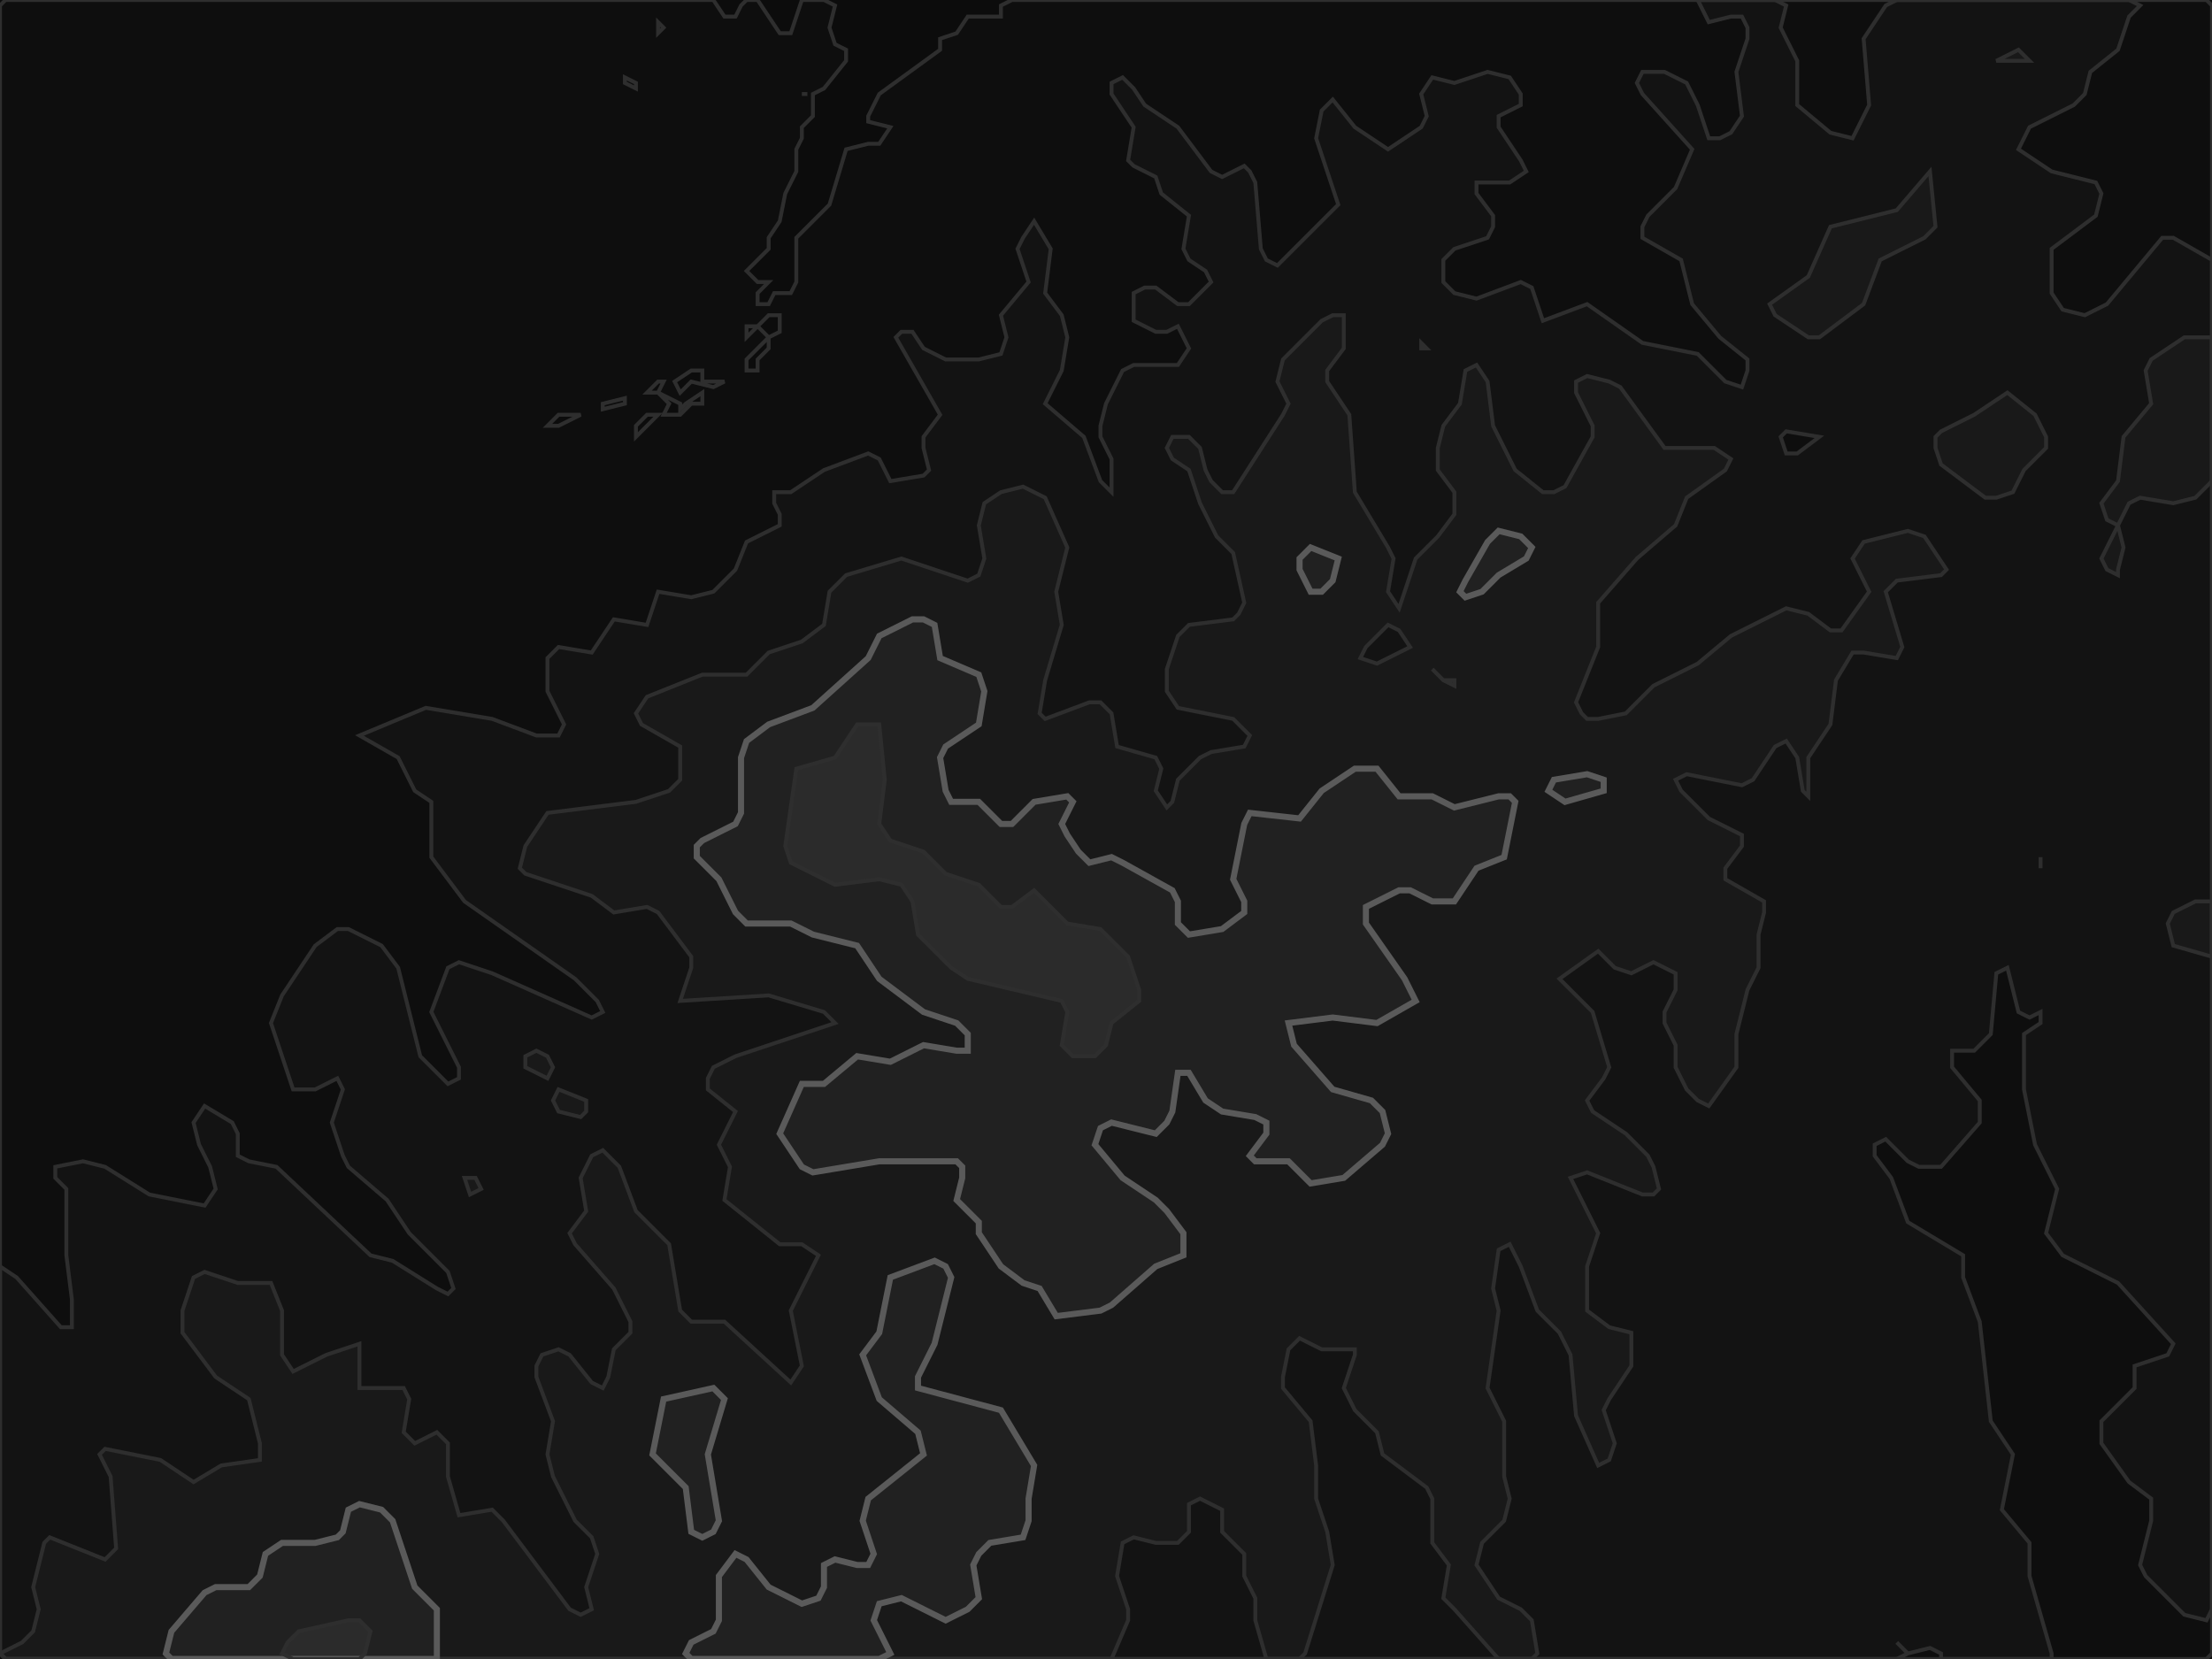
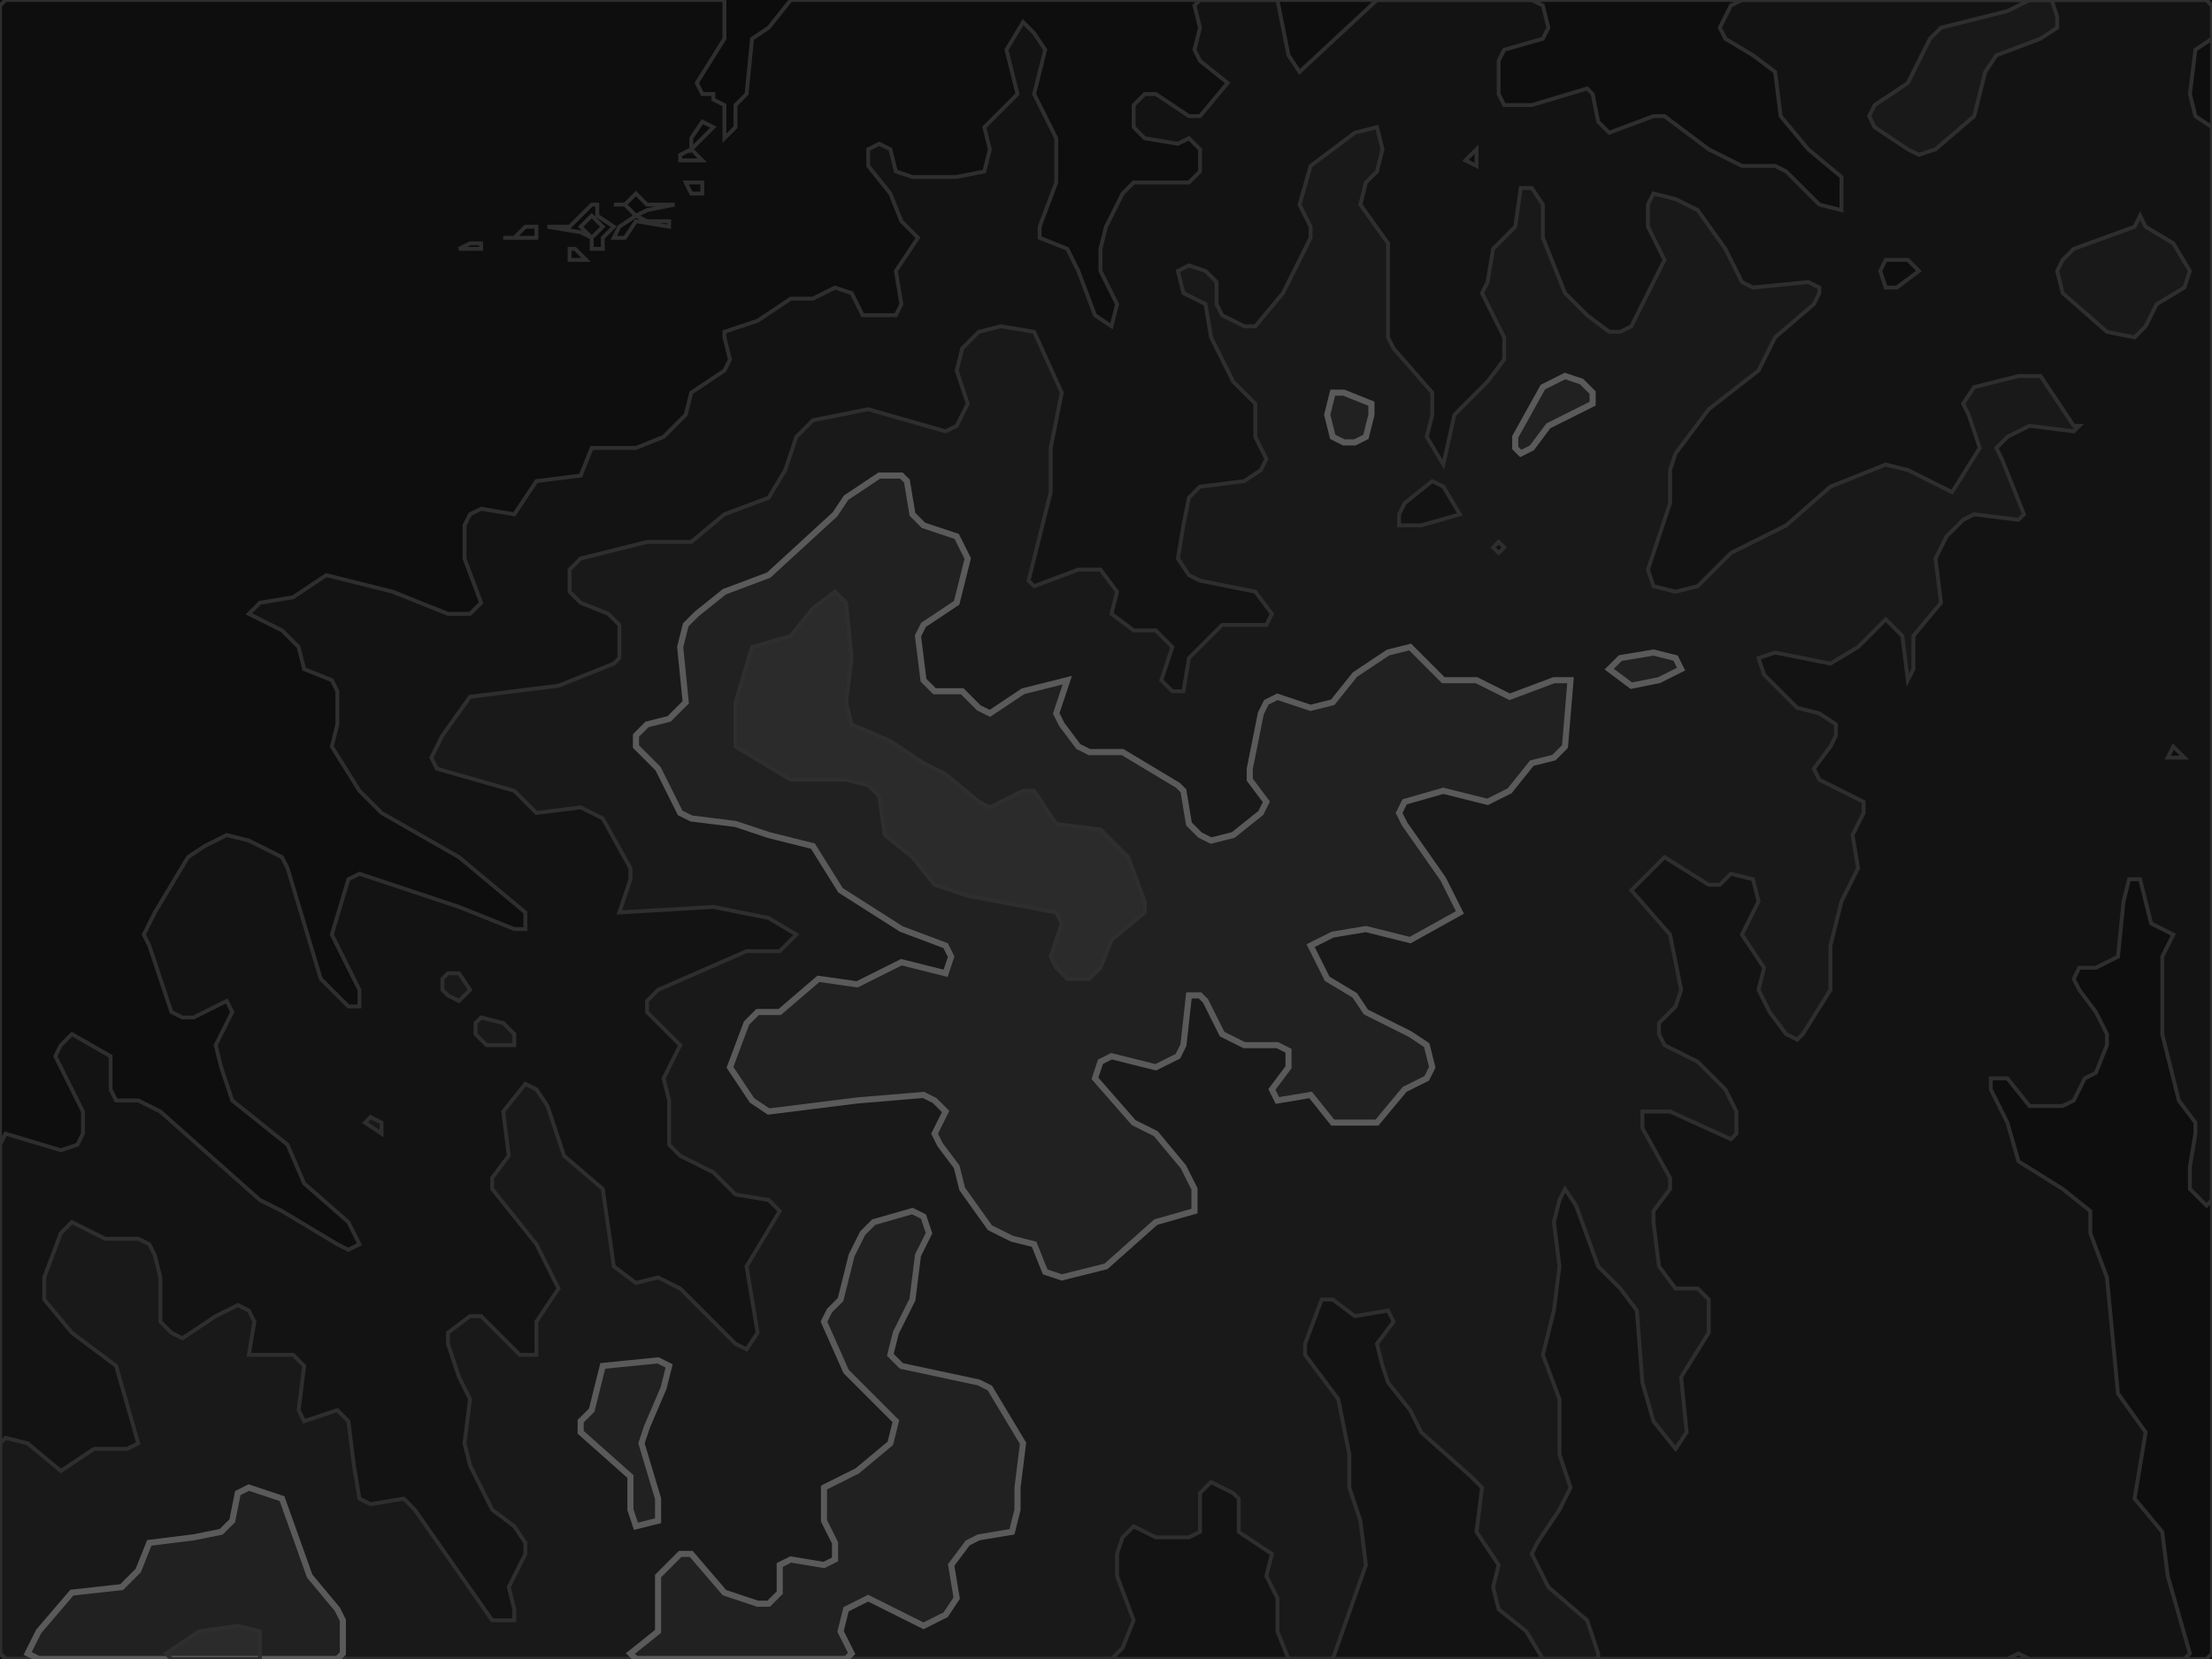
<svg xmlns="http://www.w3.org/2000/svg" viewBox="0 0 400 300" width="400" height="300">
  <rect width="400" height="300" fill="#0c0c0c" />
-   <path d="M400 299L400 1L399 0L183 0L181 1L181 3L175 3L173 6L170 7L170 9L159 17L157 21L157 22L161 23L159 26L157 26L153 27L150 37L144 43L144 51L143 53L140 53L139 55L137 55L137 53L139 51L137 51L135 49L139 45L139 43L141 40L142 35L144 31L144 27L145 25L145 23L147 21L147 17L149 16L153 11L153 9L151 8L150 5L151 1L149 0L145 0L143 6L141 6L137 0L135 0L134 1L133 3L131 3L129 0L1 0L0 1L0 299L1 300L399 300L400 299ZM119 6L119 4L120 5L119 6ZM115 16L113 15L113 14L115 15L115 16ZM145 17L145 17L146 17L145 17ZM135 61L135 59L137 59L135 61ZM137 67L135 67L135 65L139 61L137 59L139 57L141 57L141 60L139 61L139 63L137 65L137 67ZM131 69L129 70L125 69L123 71L122 69L125 67L127 67L127 69L131 69ZM113 73L109 74L109 73L113 72L113 73ZM123 75L120 75L121 73L119 71L117 71L119 69L120 69L119 71L123 73L123 74L124 73L127 71L127 73L125 73L123 75ZM101 77L99 77L101 75L105 75L101 77ZM115 79L115 77L117 75L119 75L115 79Z" fill="rgb(236 236 236 / 0.012)" stroke="#2e2e2e" stroke-width="0.7" />
-   <path d="M371 299L367 285L367 279L362 273L364 263L360 257L358 239L355 231L355 227L345 221L342 213L339 209L339 207L341 206L345 210L347 211L351 211L358 203L358 199L353 193L353 191L353 190L357 190L360 187L361 176L363 175L365 183L367 184L369 183L369 185L366 187L366 197L368 207L372 215L370 223L373 227L383 232L393 243L392 245L386 247L386 251L380 257L380 261L385 268L389 271L389 275L387 283L388 285L395 292L399 293L400 291L400 47L393 43L391 43L381 55L377 57L373 56L371 53L371 45L379 39L380 35L379 33L371 31L365 27L367 23L375 19L377 17L378 13L383 9L385 3L387 1L385 0L343 0L341 1L337 7L338 19L335 25L331 24L325 19L325 11L322 5L323 1L321 0L307 0L309 4L313 3L315 3L316 5L316 7L314 13L315 21L313 24L311 25L309 25L307 19L305 15L301 13L297 13L296 15L297 17L306 27L303 34L298 39L297 41L297 43L304 47L306 55L311 61L316 65L316 67L315 70L312 69L307 64L297 62L287 55L279 58L277 52L275 51L267 54L263 53L261 51L261 47L263 45L269 43L270 41L270 39L267 35L267 33L273 33L276 31L275 29L271 23L271 21L275 19L275 17L273 14L269 13L263 15L259 14L257 17L258 21L257 23L251 27L245 23L241 18L239 20L238 25L242 37L231 48L229 47L228 45L227 33L226 31L225 30L221 32L219 31L213 23L207 19L205 16L203 14L201 15L201 17L205 23L204 29L205 30L209 32L210 35L215 39L214 45L215 47L218 49L219 51L215 55L213 55L209 52L207 52L205 53L205 58L209 60L211 60L213 59L215 63L213 66L205 66L203 67L200 73L199 77L199 79L201 83L201 89L199 87L196 79L189 73L192 67L193 61L192 57L189 53L190 45L187 40L185 43L184 45L186 51L181 57L182 61L181 64L177 65L171 65L167 63L165 60L163 60L162 61L170 75L167 79L167 81L168 85L167 86L161 87L159 83L157 82L149 85L143 89L140 89L140 91L141 93L141 95L135 98L133 103L129 107L125 108L119 107L117 113L111 112L107 118L101 117L99 119L99 125L102 131L101 133L97 133L89 130L77 128L65 133L72 137L75 143L78 145L78 155L84 163L104 177L108 181L109 183L107 184L89 176L83 174L81 175L78 183L83 193L83 195L81 196L76 191L72 175L69 171L67 170L63 168L61 168L57 171L51 180L49 185L53 197L57 197L61 195L62 197L60 203L62 209L63 211L70 217L74 223L81 230L82 233L81 234L79 233L71 228L67 227L50 211L45 210L43 209L43 205L42 203L37 200L35 203L36 207L38 211L39 215L37 218L27 216L19 211L15 210L10 211L10 213L12 215L12 217L12 227L13 235L13 240L11 240L3 231L0 229L0 299L1 300L343 300L345 299L343 297L345 299L349 298L351 299L351 300L371 300L371 299ZM257 63L257 62L258 63L257 63ZM325 82L323 82L322 79L323 78L329 79L325 82ZM369 157L369 155L369 157Z" fill="rgb(236 236 236 / 0.022)" stroke="#2e2e2e" stroke-width="0.7" />
-   <path d="M367 11L365 9L361 11L367 11ZM329 61L337 55L340 47L348 43L350 41L349 31L343 38L331 41L327 50L320 55L321 57L327 61L329 61ZM364 89L366 85L370 81L370 79L368 75L363 71L357 75L351 78L350 79L350 81L351 84L359 90L361 90L364 89ZM383 103L384 99L383 95L385 91L387 90L393 91L397 90L400 87L400 61L395 61L389 65L388 67L389 73L384 79L383 87L380 91L381 94L383 95L380 101L381 103L383 104L383 103ZM400 173L400 163L397 163L393 165L392 167L393 171L400 173ZM99 195L100 193L99 191L97 190L95 191L95 193L99 195ZM106 201L106 199L101 197L100 199L101 201L105 202L106 201ZM87 215L86 213L84 213L85 216L87 215ZM278 299L277 293L275 291L271 289L267 283L268 279L272 275L273 271L272 267L272 257L269 251L271 237L270 233L271 226L273 225L275 229L278 237L282 241L284 245L285 256L289 265L291 264L292 261L290 255L291 253L295 247L295 241L291 240L287 237L287 229L289 223L284 213L287 212L297 216L299 216L300 215L299 211L298 209L294 205L288 201L287 199L290 195L291 193L288 183L282 177L289 172L292 175L295 176L299 174L303 176L303 179L301 183L301 185L303 189L303 193L305 197L307 199L309 200L314 193L314 187L316 179L318 175L318 169L319 165L319 163L312 159L312 157L315 153L315 151L309 148L304 143L303 141L305 140L315 142L317 141L321 135L323 134L325 137L326 143L327 144L327 137L331 131L332 123L335 118L337 118L343 119L344 117L341 107L343 105L351 104L352 103L348 97L345 96L337 98L335 101L338 107L333 114L331 114L327 111L323 110L313 115L307 120L299 124L294 129L289 130L287 130L286 129L285 127L289 117L289 109L296 101L303 95L305 90L312 85L313 83L310 81L301 81L293 70L291 69L287 68L285 69L285 71L288 77L288 79L283 88L281 89L279 89L274 85L270 77L269 69L267 66L265 67L264 73L261 77L260 81L260 85L263 89L263 93L260 97L256 101L253 110L251 107L252 101L251 99L245 89L244 75L240 69L240 67L243 63L243 61L243 57L241 57L239 58L232 65L231 69L233 73L232 75L223 89L221 89L219 87L218 85L217 81L215 79L212 79L211 81L212 83L215 85L217 91L220 97L223 100L225 109L224 111L223 112L215 113L213 115L211 121L211 125L213 128L223 130L226 133L225 135L219 136L217 137L213 141L212 145L211 146L209 143L210 139L209 137L202 135L201 129L199 127L197 127L189 130L188 129L189 123L192 113L191 107L193 99L189 90L185 88L181 89L178 91L177 95L178 101L177 104L175 105L163 101L153 104L150 107L149 113L145 116L139 118L135 122L127 122L117 126L115 129L116 131L123 135L123 141L121 143L115 145L99 147L95 153L94 157L95 158L107 162L111 165L117 164L119 165L125 173L125 175L123 181L139 180L149 183L151 185L133 191L129 193L128 195L128 197L133 201L130 207L132 211L131 217L141 225L145 225L148 227L143 237L145 247L143 250L131 239L125 239L123 237L121 225L115 219L112 211L109 208L107 209L106 211L105 213L106 219L103 223L104 225L111 233L114 239L114 241L111 244L110 249L109 251L107 250L103 245L101 244L98 245L97 247L97 249L100 257L99 263L100 267L104 275L107 278L108 281L106 287L107 291L105 292L103 291L91 275L89 273L83 274L81 267L81 261L79 259L75 261L73 259L74 253L73 251L65 251L65 243L59 245L53 248L51 245L51 237L49 232L43 232L37 230L35 231L33 237L33 241L39 249L45 253L47 261L47 264L40 265L35 268L29 264L19 262L18 263L20 267L21 280L19 282L9 278L8 279L6 287L7 291L6 295L4 297L0 299L1 300L201 300L204 293L204 291L202 285L203 279L205 278L209 279L213 279L215 277L215 272L217 271L221 273L221 277L225 281L225 285L227 289L227 293L229 300L235 300L236 299L241 283L240 277L238 271L238 265L237 257L232 251L232 249L233 244L235 242L239 244L245 244L245 245L243 251L245 255L249 259L250 263L258 269L259 271L259 279L262 283L261 289L263 291L271 300L277 300L278 299ZM251 119L249 120L246 119L247 117L251 113L253 114L255 117L251 119ZM263 124L261 123L259 121L261 123L263 123L263 124Z" fill="rgb(236 236 236 / 0.032)" stroke="#2e2e2e" stroke-width="0.7" />
-   <path d="M239 107L241 105L242 101L237 99L235 101L235 103L237 107L239 107ZM268 107L271 104L276 101L277 99L275 97L271 96L269 98L265 105L264 107L265 108L268 107ZM290 143L290 141L287 140L281 141L280 143L283 145L290 143ZM199 237L201 236L209 229L214 227L214 223L211 219L209 217L203 213L198 207L199 204L201 203L209 205L211 203L212 201L213 194L215 194L218 199L221 201L227 202L229 203L229 205L226 209L227 210L233 210L237 214L243 213L250 207L251 205L250 201L248 199L241 197L234 189L233 185L241 184L249 185L256 181L254 177L247 167L247 164L253 161L255 161L259 163L263 163L267 157L272 155L274 145L273 144L271 144L263 146L259 144L253 144L249 139L247 139L245 139L239 143L235 148L226 147L225 149L223 159L225 163L225 165L221 168L215 169L213 167L213 163L212 161L203 156L201 155L197 156L195 154L193 151L192 149L194 145L193 144L187 145L183 149L181 149L177 145L172 145L171 143L170 137L171 135L177 131L178 125L177 122L170 119L169 113L167 112L165 112L159 115L157 119L147 128L139 131L135 134L134 137L134 147L133 149L127 152L126 153L126 155L130 159L133 165L135 167L143 167L147 169L155 171L159 177L167 183L173 185L175 187L175 190L173 190L167 189L161 192L155 191L149 196L145 196L141 205L145 211L147 212L159 210L173 210L174 211L174 213L173 217L177 221L177 223L181 229L185 232L188 233L191 238L199 237ZM129 277L130 275L128 263L131 253L129 251L120 253L118 263L124 269L125 277L127 278L129 277ZM79 299L79 291L75 287L71 275L69 273L65 272L63 273L62 277L61 278L57 279L51 279L48 281L47 285L45 287L39 287L37 288L31 295L30 299L31 300L79 300L79 299ZM161 299L158 293L159 290L163 289L171 293L175 291L177 289L176 283L177 281L179 279L185 278L186 275L186 271L187 265L181 255L166 251L166 249L169 243L172 231L171 229L169 228L161 231L159 241L156 245L159 253L166 259L167 263L157 271L156 275L158 281L157 283L155 283L151 282L149 283L149 287L148 289L145 290L139 287L135 282L133 281L130 285L130 293L129 295L125 297L124 299L125 300L159 300L161 299Z" fill="rgb(236 236 236 / 0.042)" stroke="#5a5a5a" stroke-width="1.1" />
-   <path d="M198 191L200 189L201 185L206 181L206 179L204 173L201 170L199 168L193 167L187 161L183 164L181 164L177 160L171 158L167 154L161 152L159 149L160 141L159 131L155 131L151 137L144 139L142 153L143 156L151 160L159 159L163 160L165 163L166 169L169 172L172 175L175 177L192 181L193 183L192 189L194 191L198 191ZM66 299L67 295L65 293L63 293L54 295L52 297L51 299L53 300L65 300L66 299Z" fill="rgb(236 236 236 / 0.052)" stroke="#2e2e2e" stroke-width="0.7" />
+   <path d="M109 41L107 39L105 41L107 43L109 41ZM400 299L400 1L399 0L143 0L139 5L136 7L135 17L133 19L133 23L131 25L131 19L129 18L129 17L127 17L126 15L131 7L131 0L1 0L0 1L0 299L1 300L399 300L400 299ZM127 25L125 27L125 25L127 22L129 23L127 25ZM125 29L123 29L123 28L125 27L127 29L125 29ZM127 35L125 35L124 33L127 33L127 35ZM95 43L91 43L93 43L95 41L97 41L97 43L95 43ZM113 43L111 43L112 41L115 39L113 37L111 37L113 37L115 35L117 37L122 37L117 38L115 39L117 40L121 40L121 41L115 40L113 43ZM87 45L83 45L85 44L87 44L87 45ZM109 45L107 45L107 43L105 42L99 41L103 41L107 37L108 37L108 39L111 41L109 43L109 45ZM105 47L103 47L103 45L104 45L106 47L105 47Z" fill="rgb(236 236 236 / 0.012)" stroke="#2e2e2e" stroke-width="0.7" />
+   <path d="M396 299L392 285L391 277L386 271L388 259L383 252L381 231L378 223L378 219L373 215L365 210L363 203L360 197L360 195L363 195L367 200L373 200L375 199L377 195L379 194L381 189L381 187L379 183L376 179L375 177L376 175L379 175L383 173L384 163L385 159L387 159L389 167L393 169L391 173L391 187L394 199L397 203L397 205L396 211L396 215L399 218L400 217L400 23L397 21L396 17L397 9L400 7L400 1L399 0L315 0L313 1L311 5L312 7L317 10L321 13L322 21L327 27L333 32L333 38L329 37L323 31L321 30L315 30L309 27L301 21L299 21L291 24L289 22L288 17L287 16L277 19L272 19L271 17L271 11L272 9L279 7L280 5L279 1L277 0L249 0L235 13L233 10L231 0L217 0L216 1L217 5L216 9L217 11L222 15L217 21L215 21L209 17L207 17L205 19L205 23L207 25L213 26L215 25L217 27L217 31L215 33L207 33L205 33L203 35L200 41L199 45L199 49L202 55L201 59L198 57L195 49L193 45L188 43L188 41L191 33L191 25L187 17L189 9L187 6L185 4L182 9L184 17L178 23L179 27L178 31L173 32L165 32L162 31L161 27L159 26L157 27L157 30L161 35L163 40L166 43L162 49L163 55L162 57L156 57L154 53L151 52L147 54L143 54L137 58L131 60L131 61L132 65L131 67L125 71L124 75L120 79L115 81L107 81L105 86L97 87L93 93L87 92L85 93L84 95L84 101L87 109L85 111L81 111L71 107L59 104L53 108L47 109L45 111L51 114L54 117L55 121L60 123L61 125L61 131L60 135L65 143L69 147L83 155L95 165L95 167L95 168L93 168L83 164L65 158L63 159L60 169L65 179L65 182L63 182L58 177L52 157L51 155L45 152L41 151L37 153L34 155L28 165L26 169L27 171L31 183L33 184L35 184L41 181L42 183L39 189L40 193L42 199L52 207L55 214L63 221L65 225L63 226L61 225L51 219L47 217L29 201L25 199L21 199L20 197L20 191L13 187L11 189L10 191L11 193L15 201L15 205L14 207L11 208L1 205L0 207L0 299L1 300L363 300L365 299L367 300L395 300L396 299ZM267 30L265 29L267 27L267 30ZM343 52L341 52L340 49L341 47L345 47L347 49L343 52ZM395 137L392 137L393 135L395 137Z" fill="rgb(236 236 236 / 0.022)" stroke="#2e2e2e" stroke-width="0.7" />
+   <path d="M350 27L357 21L359 13L361 10L369 7L372 5L372 3L371 0L367 0L363 2L351 5L349 7L345 15L339 19L338 21L339 23L345 27L347 28L350 27ZM386 61L388 59L390 55L395 52L396 49L393 44L388 41L387 39L386 41L375 45L373 47L372 49L373 53L381 60L386 61ZM85 179L83 176L81 176L80 177L80 179L81 180L83 181L85 179ZM93 189L93 187L91 185L87 184L86 185L86 187L88 189L93 189ZM69 205L69 203L67 202L66 203L69 205ZM289 299L287 293L280 287L277 281L278 279L282 273L284 269L282 263L282 253L279 245L281 237L282 229L281 221L282 217L283 215L285 218L289 229L293 233L296 237L297 250L299 257L303 262L305 259L304 249L309 241L309 235L307 233L303 233L300 229L299 221L299 219L302 215L302 213L297 204L297 201L302 201L313 206L314 205L314 201L312 197L307 192L301 189L300 187L300 185L303 182L304 179L302 169L295 161L301 155L309 160L311 160L313 158L317 159L318 163L315 169L319 175L318 179L320 183L323 187L325 188L326 187L331 179L331 171L333 163L336 157L335 151L337 147L337 145L329 141L328 139L331 135L332 133L332 131L329 129L325 128L319 122L318 119L321 118L331 120L336 117L341 112L344 115L345 123L346 121L346 115L351 109L350 101L352 97L355 94L357 93L365 94L366 93L362 83L361 81L363 79L367 77L375 78L376 77L375 77L369 68L365 68L357 70L355 73L356 75L358 81L353 89L351 88L345 85L341 84L331 88L323 95L313 100L307 106L303 107L299 106L298 103L302 91L302 85L303 82L309 74L318 67L321 61L328 55L329 53L329 52L327 51L317 52L315 51L312 45L307 38L303 36L299 35L298 37L298 41L301 47L295 59L293 60L291 60L287 57L283 53L279 43L279 37L277 34L275 34L274 41L270 45L269 51L268 53L272 61L272 65L269 69L263 75L261 84L258 79L259 75L259 71L252 63L251 61L251 44L246 37L247 33L249 31L250 27L249 23L245 24L237 30L235 37L237 41L237 43L232 53L227 59L225 59L221 57L220 55L220 51L218 49L215 48L213 49L214 53L218 55L219 61L223 69L227 73L227 79L229 83L228 85L225 87L217 88L215 90L214 95L213 101L215 104L217 105L227 107L230 111L229 113L221 113L215 119L214 125L212 125L210 123L212 117L209 114L205 114L201 111L202 107L199 103L195 103L187 106L186 105L190 89L190 81L192 71L187 60L181 59L177 60L174 63L173 67L175 73L173 77L171 78L157 74L147 76L144 79L142 85L139 90L131 93L125 98L117 98L105 101L103 103L103 107L105 109L110 111L112 113L112 119L111 120L101 124L85 126L80 133L78 137L79 139L93 143L97 147L105 146L109 148L114 157L114 159L112 165L129 164L139 166L144 169L141 172L135 172L119 179L117 181L117 183L123 189L120 195L121 199L121 207L123 209L129 212L133 216L139 217L141 219L135 229L137 241L135 244L133 243L123 233L119 231L115 232L111 229L109 215L102 209L99 200L97 197L95 196L91 201L92 209L89 213L89 215L97 225L101 233L97 239L97 245L94 245L87 238L85 238L81 241L81 243L83 249L85 253L84 261L85 265L89 273L93 276L95 279L95 281L92 287L93 291L93 293L89 293L75 273L73 271L67 272L65 271L64 265L63 257L61 255L55 257L54 255L55 247L53 245L45 245L46 239L45 237L43 236L39 238L33 242L31 241L29 239L29 231L28 227L27 225L25 224L19 224L13 221L11 223L8 231L8 235L13 241L21 247L25 261L23 262L17 262L11 266L5 261L1 260L0 261L0 299L1 300L201 300L203 298L205 293L202 285L202 281L203 278L205 276L209 278L215 278L217 277L217 270L219 268L223 270L224 271L224 277L230 281L229 285L231 289L231 295L233 300L241 300L247 283L246 275L244 269L244 263L242 253L236 245L236 243L239 235L241 235L245 238L251 237L252 239L249 243L250 247L251 250L255 255L257 259L266 267L268 269L267 277L271 283L270 287L271 291L276 295L279 300L289 300L289 299ZM257 95L253 95L253 93L254 91L259 87L261 88L264 93L257 95ZM271 100L270 99L271 98L272 99L271 100Z" fill="rgb(236 236 236 / 0.032)" stroke="#2e2e2e" stroke-width="0.7" />
+   <path d="M247 79L248 75L248 73L243 71L241 71L240 75L241 79L243 80L245 80L247 79ZM277 81L280 77L288 73L288 71L286 69L283 68L279 70L274 79L274 81L275 82L277 81ZM300 123L304 121L303 119L299 118L293 119L291 121L295 124L300 123ZM192 231L200 229L209 221L216 219L216 215L214 211L209 205L205 203L198 195L199 192L201 191L209 193L213 191L214 189L215 180L217 180L218 181L221 187L225 189L231 189L233 190L233 193L230 197L231 199L237 198L241 203L249 203L254 197L258 195L259 193L258 189L255 187L247 183L245 180L240 177L237 171L241 169L247 168L255 170L264 165L261 159L254 149L253 147L254 145L261 143L269 145L273 143L277 138L281 137L283 135L284 123L281 123L273 126L267 123L261 123L255 117L251 118L245 122L241 127L237 128L231 126L229 127L228 129L226 139L226 141L229 145L228 147L223 151L219 152L217 151L215 149L214 143L213 142L203 136L197 136L195 135L192 131L191 129L193 123L185 125L179 129L177 128L174 125L169 125L167 123L166 115L167 113L173 109L175 101L173 97L167 95L165 93L164 87L163 86L159 86L153 90L151 93L139 104L131 107L126 111L124 113L123 117L124 127L121 130L117 131L115 133L115 135L119 139L123 147L125 148L133 149L139 151L147 153L152 161L163 168L171 171L172 173L171 176L163 174L155 178L148 177L141 183L137 183L135 185L132 193L136 199L139 201L155 199L167 198L169 199L171 201L169 205L170 207L173 211L174 215L179 222L183 224L187 225L189 230L192 231ZM119 275L119 271L116 261L117 258L120 251L121 247L119 246L109 247L107 255L105 257L105 259L114 267L114 273L115 276L119 275ZM62 299L62 293L61 291L56 285L51 271L45 269L43 270L42 275L40 277L35 278L27 279L25 284L22 287L13 288L7 295L5 299L7 300L61 300L62 299ZM154 299L152 295L153 291L157 289L165 293L167 294L171 292L173 289L172 283L175 279L177 278L183 277L184 273L184 269L185 261L179 251L177 250L163 247L161 245L162 241L165 235L166 227L168 223L167 220L165 219L158 221L156 223L154 227L152 235L150 237L149 239L153 248L162 257L161 261L155 266L149 269L149 275L151 279L151 282L149 283L143 282L141 283L141 288L139 290L137 290L131 288L125 281L123 281L119 285L119 295L114 299L115 300L153 300L154 299Z" fill="rgb(236 236 236 / 0.042)" stroke="#5a5a5a" stroke-width="1.1" />
+   <path d="M197 177L199 175L201 170L207 165L207 163L204 155L199 150L191 149L187 143L185 143L179 146L177 145L171 140L167 138L161 134L154 131L153 127L154 119L153 109L151 107L147 110L143 115L136 117L133 127L133 135L143 141L153 141L157 142L159 144L160 151L165 155L169 160L175 162L191 165L192 167L190 173L191 175L193 177L197 177ZM47 299L47 295L43 294L36 295L30 299L31 300L47 300L47 299Z" fill="rgb(236 236 236 / 0.052)" stroke="#2e2e2e" stroke-width="0.7" />
</svg>
